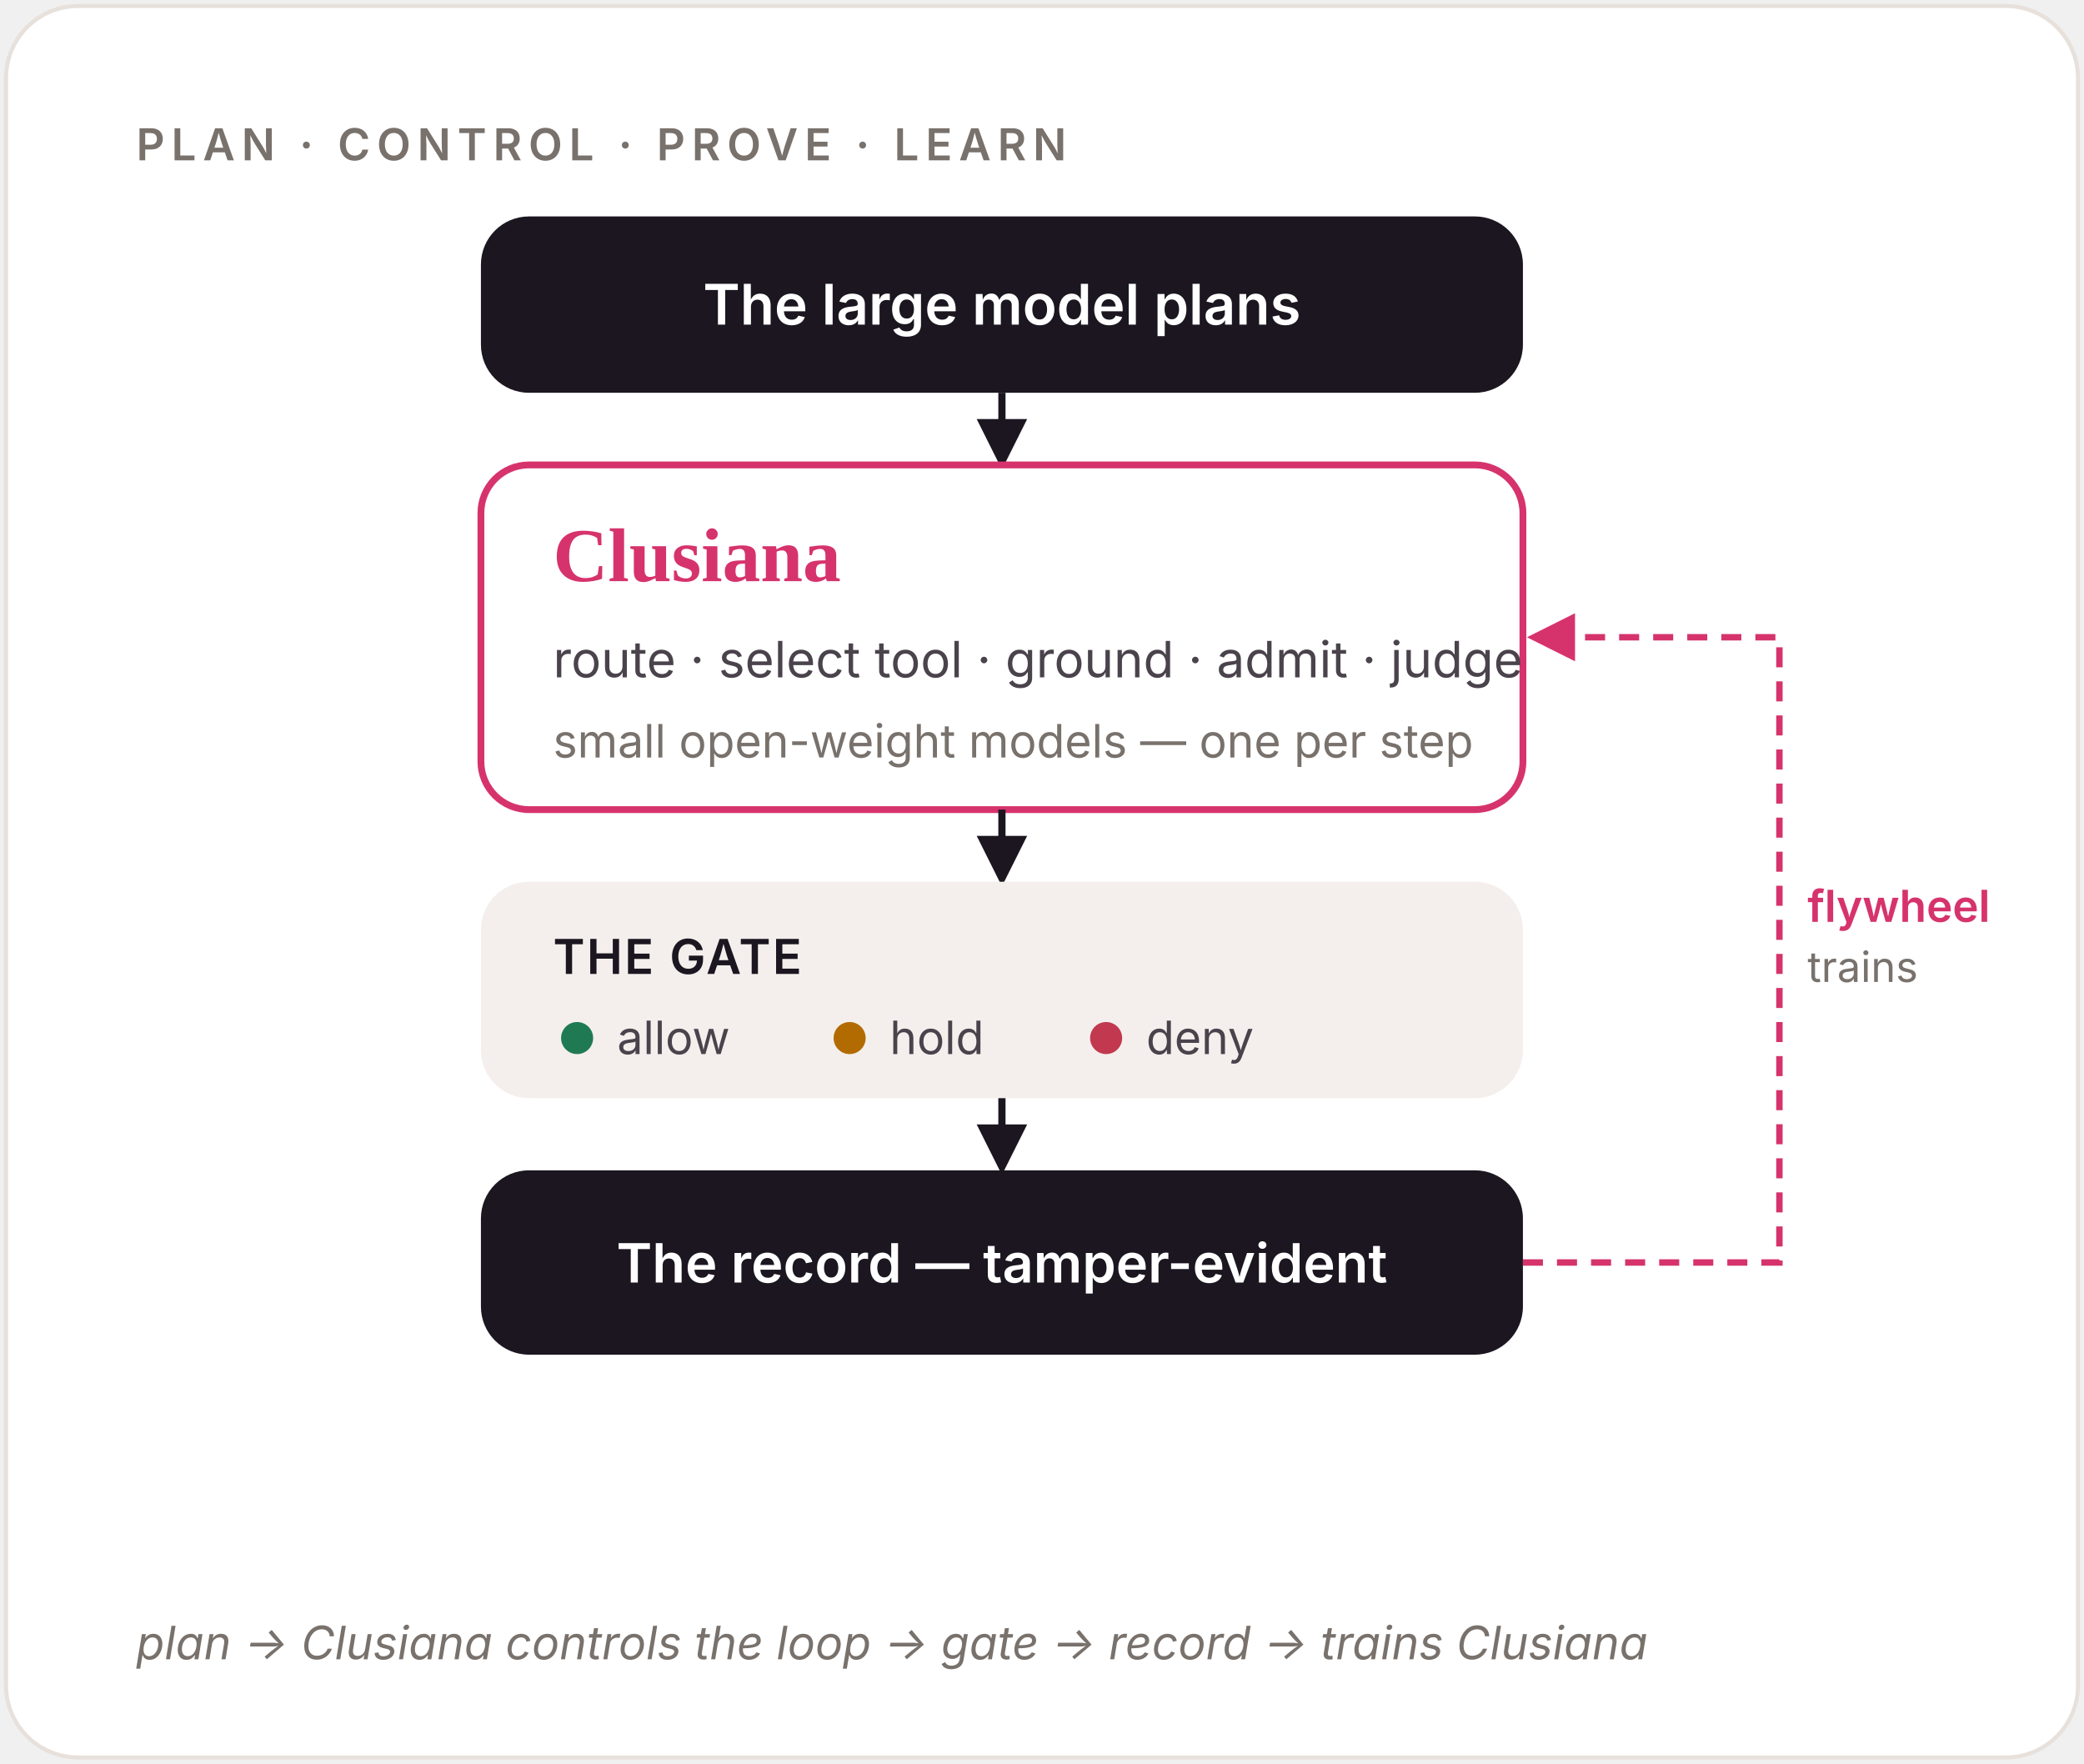
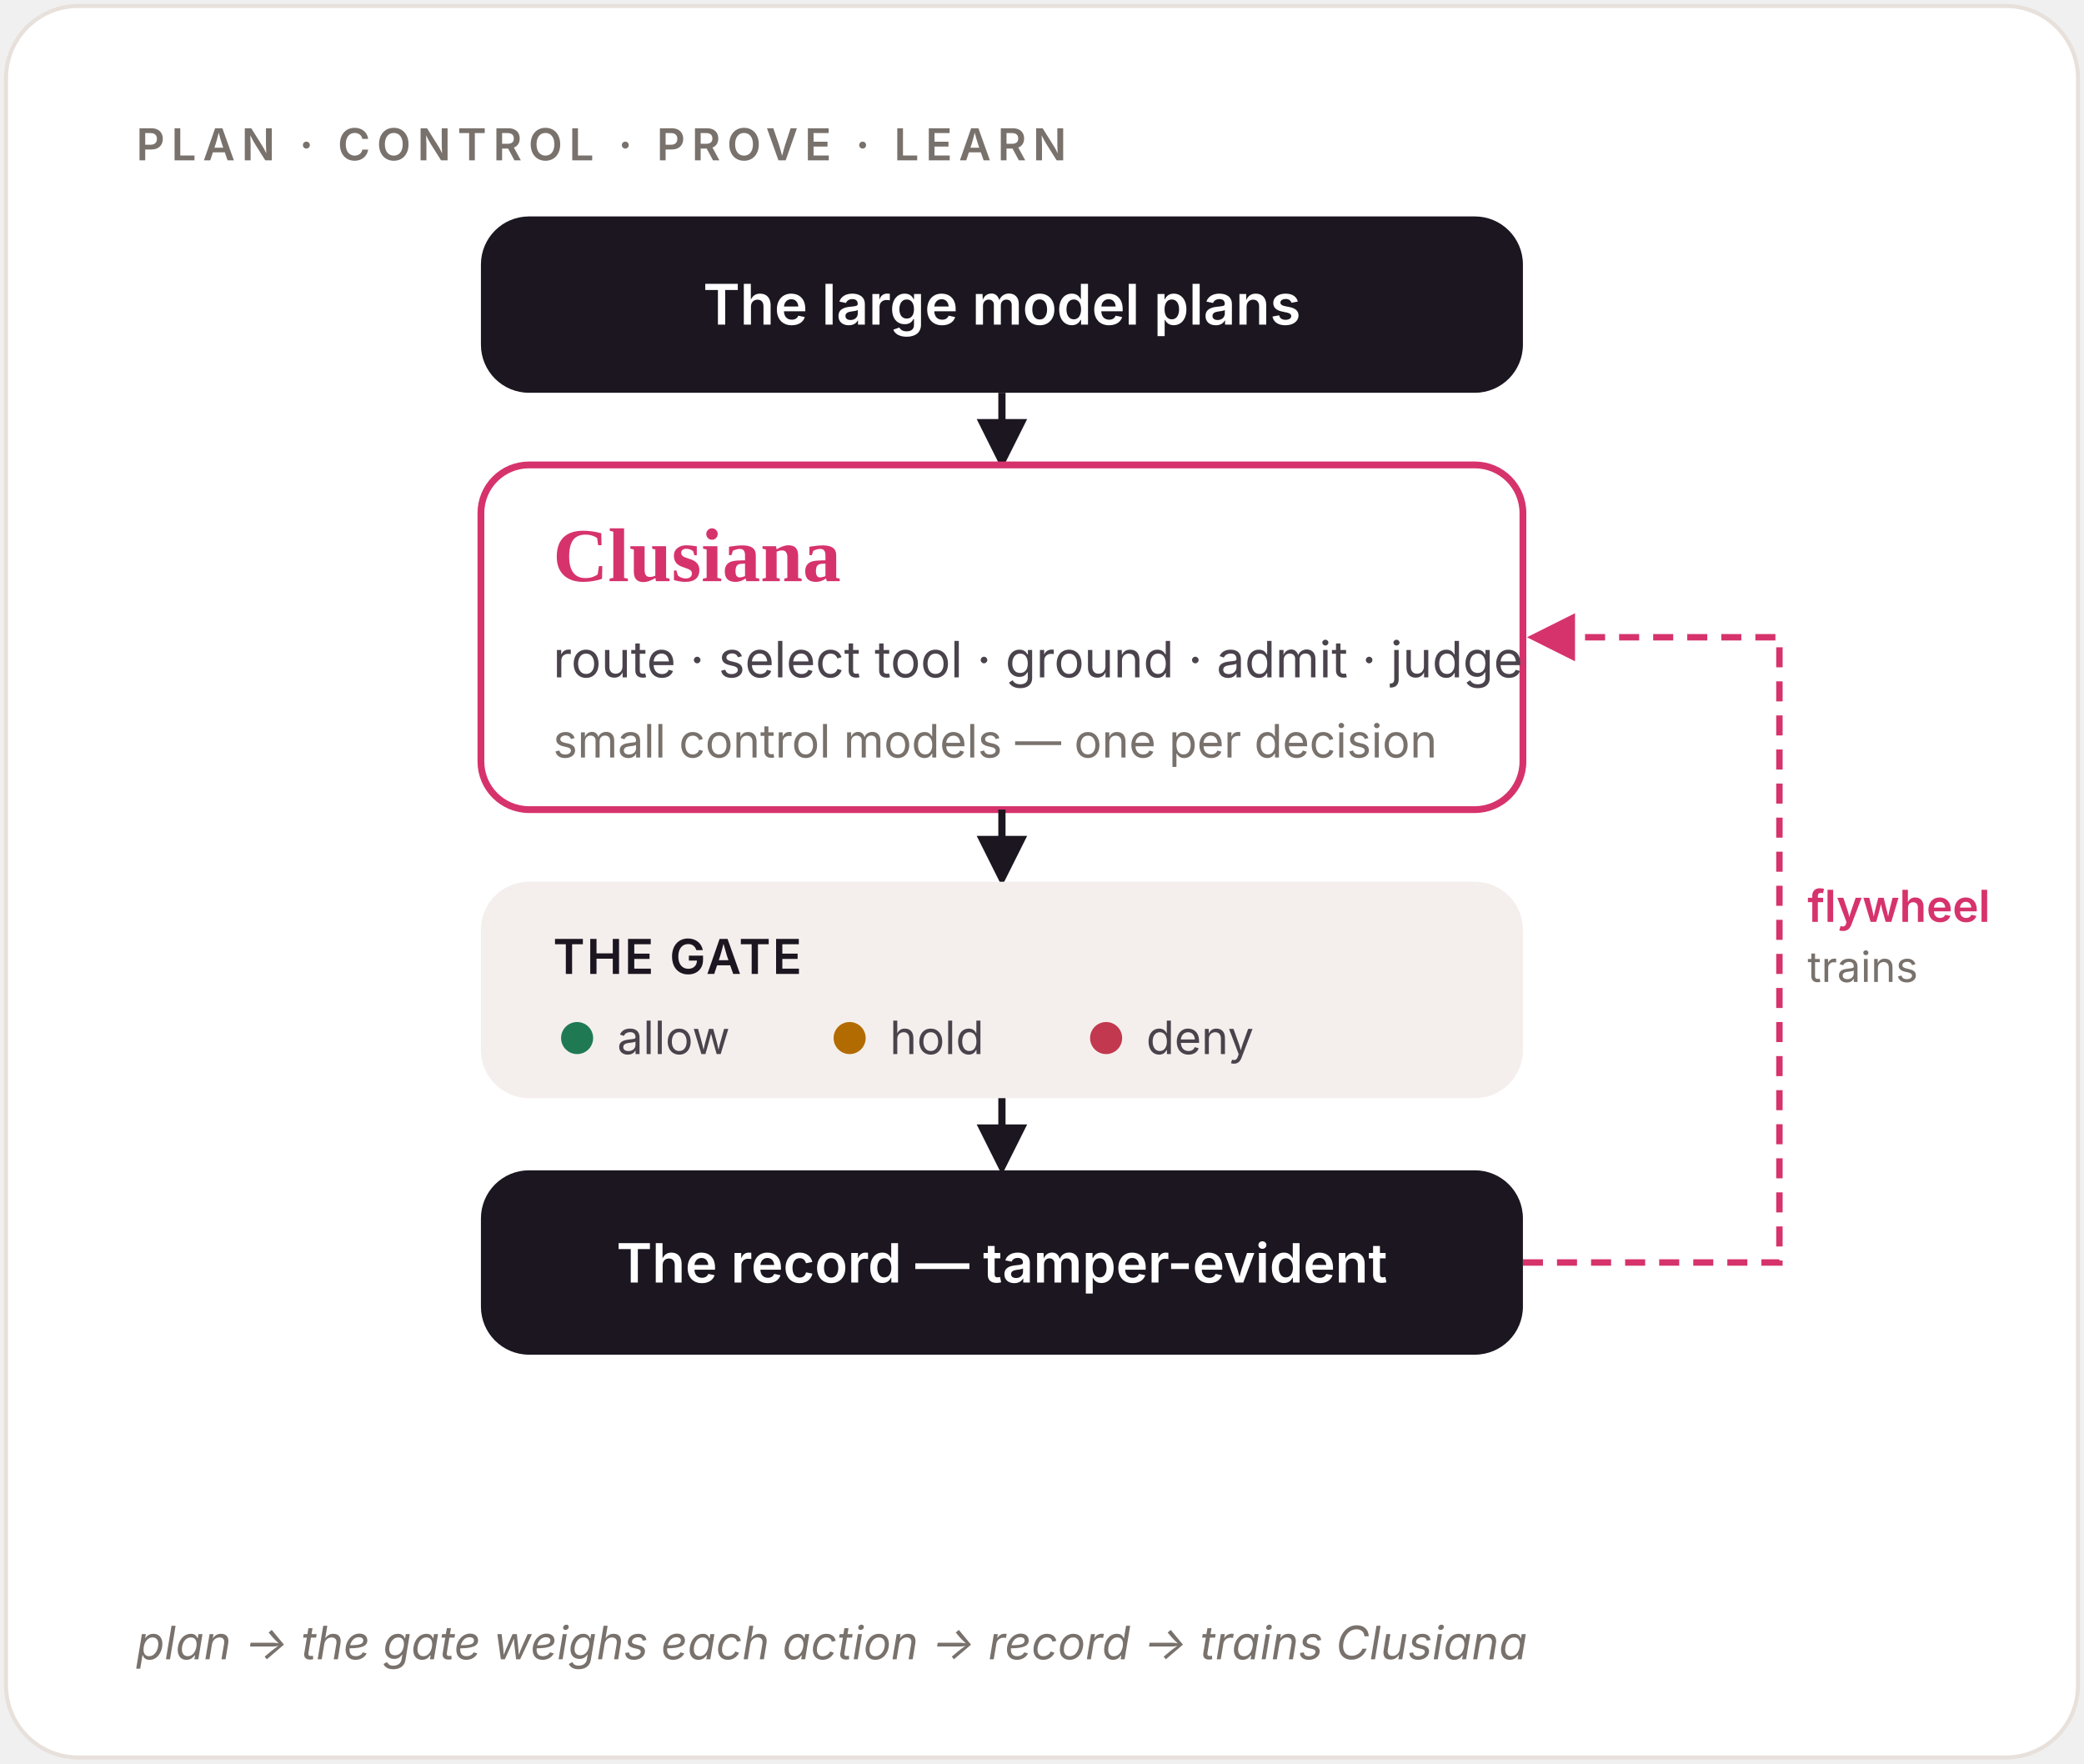
<svg xmlns="http://www.w3.org/2000/svg" viewBox="0 0 520 440" role="img" aria-label="A large model plans; a fleet of small Clusiana models runs and controls the orchestration; every decision crosses the gate — allow, hold, or deny — and lands on a tamper-evident record; the record trains the next generation of Clusiana." font-family="Inter, -apple-system, BlinkMacSystemFont, 'Segoe UI', sans-serif">
  <defs>
    <marker id="ar" viewBox="0 0 12 12" refX="9" refY="6" markerWidth="7" markerHeight="7" orient="auto">
      <path d="M0,0 L12,6 L0,12 z" fill="#1B1620" />
    </marker>
    <marker id="arA" viewBox="0 0 12 12" refX="9" refY="6" markerWidth="7.5" markerHeight="7.5" orient="auto">
      <path d="M0,0 L12,6 L0,12 z" fill="#D6336C" />
    </marker>
  </defs>
  <rect x="1.5" y="1.5" width="517" height="437" rx="18" fill="#FFFFFF" stroke="#E7E0DB" />
  <text x="34" y="40" font-size="11" font-weight="600" letter-spacing="0.15em" fill="#78716C">PLAN · CONTROL · PROVE · LEARN</text>
  <rect x="120" y="54" width="260" height="44" rx="12" fill="#1B1620" />
  <text x="250" y="81" text-anchor="middle" font-size="14" font-weight="600" fill="#FFFFFF">The large model plans</text>
  <line x1="250" y1="98" x2="250" y2="114" stroke="#1B1620" stroke-width="1.8" marker-end="url(#ar)" />
  <rect x="120" y="116" width="260" height="86" rx="12" fill="#FFFFFF" stroke="#D6336C" stroke-width="1.7" />
  <text x="138" y="145" font-family="Georgia,'Times New Roman',serif" font-size="19" font-weight="700" fill="#D6336C">Clusiana</text>
  <text x="138" y="169" font-size="12.5" fill="#4A434C">route · select tool · ground · admit · judge</text>
-   <text x="138" y="189" font-size="11.5" fill="#78716C">small open-weight models — one per step</text>
+   <text x="138" y="189" font-size="11.5" fill="#78716C">small control models — one per decision</text>
  <line x1="250" y1="202" x2="250" y2="218" stroke="#1B1620" stroke-width="1.8" marker-end="url(#ar)" />
  <rect x="120" y="220" width="260" height="54" rx="12" fill="#F4EFEC" />
  <text x="138" y="243" font-size="12" font-weight="600" letter-spacing="0.04em" fill="#1B1620">THE GATE</text>
  <circle cx="144" cy="259" r="4" fill="#1F7A54" />
  <text x="154" y="263" font-size="11.5" fill="#4A434C">allow</text>
  <circle cx="212" cy="259" r="4" fill="#B26B00" />
  <text x="222" y="263" font-size="11.5" fill="#4A434C">hold</text>
  <circle cx="276" cy="259" r="4" fill="#C2384F" />
  <text x="286" y="263" font-size="11.5" fill="#4A434C">deny</text>
  <line x1="250" y1="274" x2="250" y2="290" stroke="#1B1620" stroke-width="1.8" marker-end="url(#ar)" />
  <rect x="120" y="292" width="260" height="46" rx="12" fill="#1B1620" />
  <text x="250" y="320" text-anchor="middle" font-size="13.5" font-weight="600" fill="#FFFFFF">The record — tamper-evident</text>
  <path d="M380,315 H444 V159 H384" fill="none" stroke="#D6336C" stroke-width="1.6" stroke-dasharray="5,3.5" marker-end="url(#arA)" />
  <text x="451" y="230" font-size="11" font-weight="600" fill="#D6336C">flywheel</text>
  <text x="451" y="245" font-size="10.5" fill="#78716C">trains</text>
-   <text x="34" y="414" font-size="11.5" font-style="italic" fill="#78716C">plan → Clusiana controls the loop → gate → record → trains Clusiana</text>
+   <text x="34" y="414" font-size="11.5" font-style="italic" fill="#78716C">plan → the gate weighs each action → record → trains Clusiana</text>
</svg>
